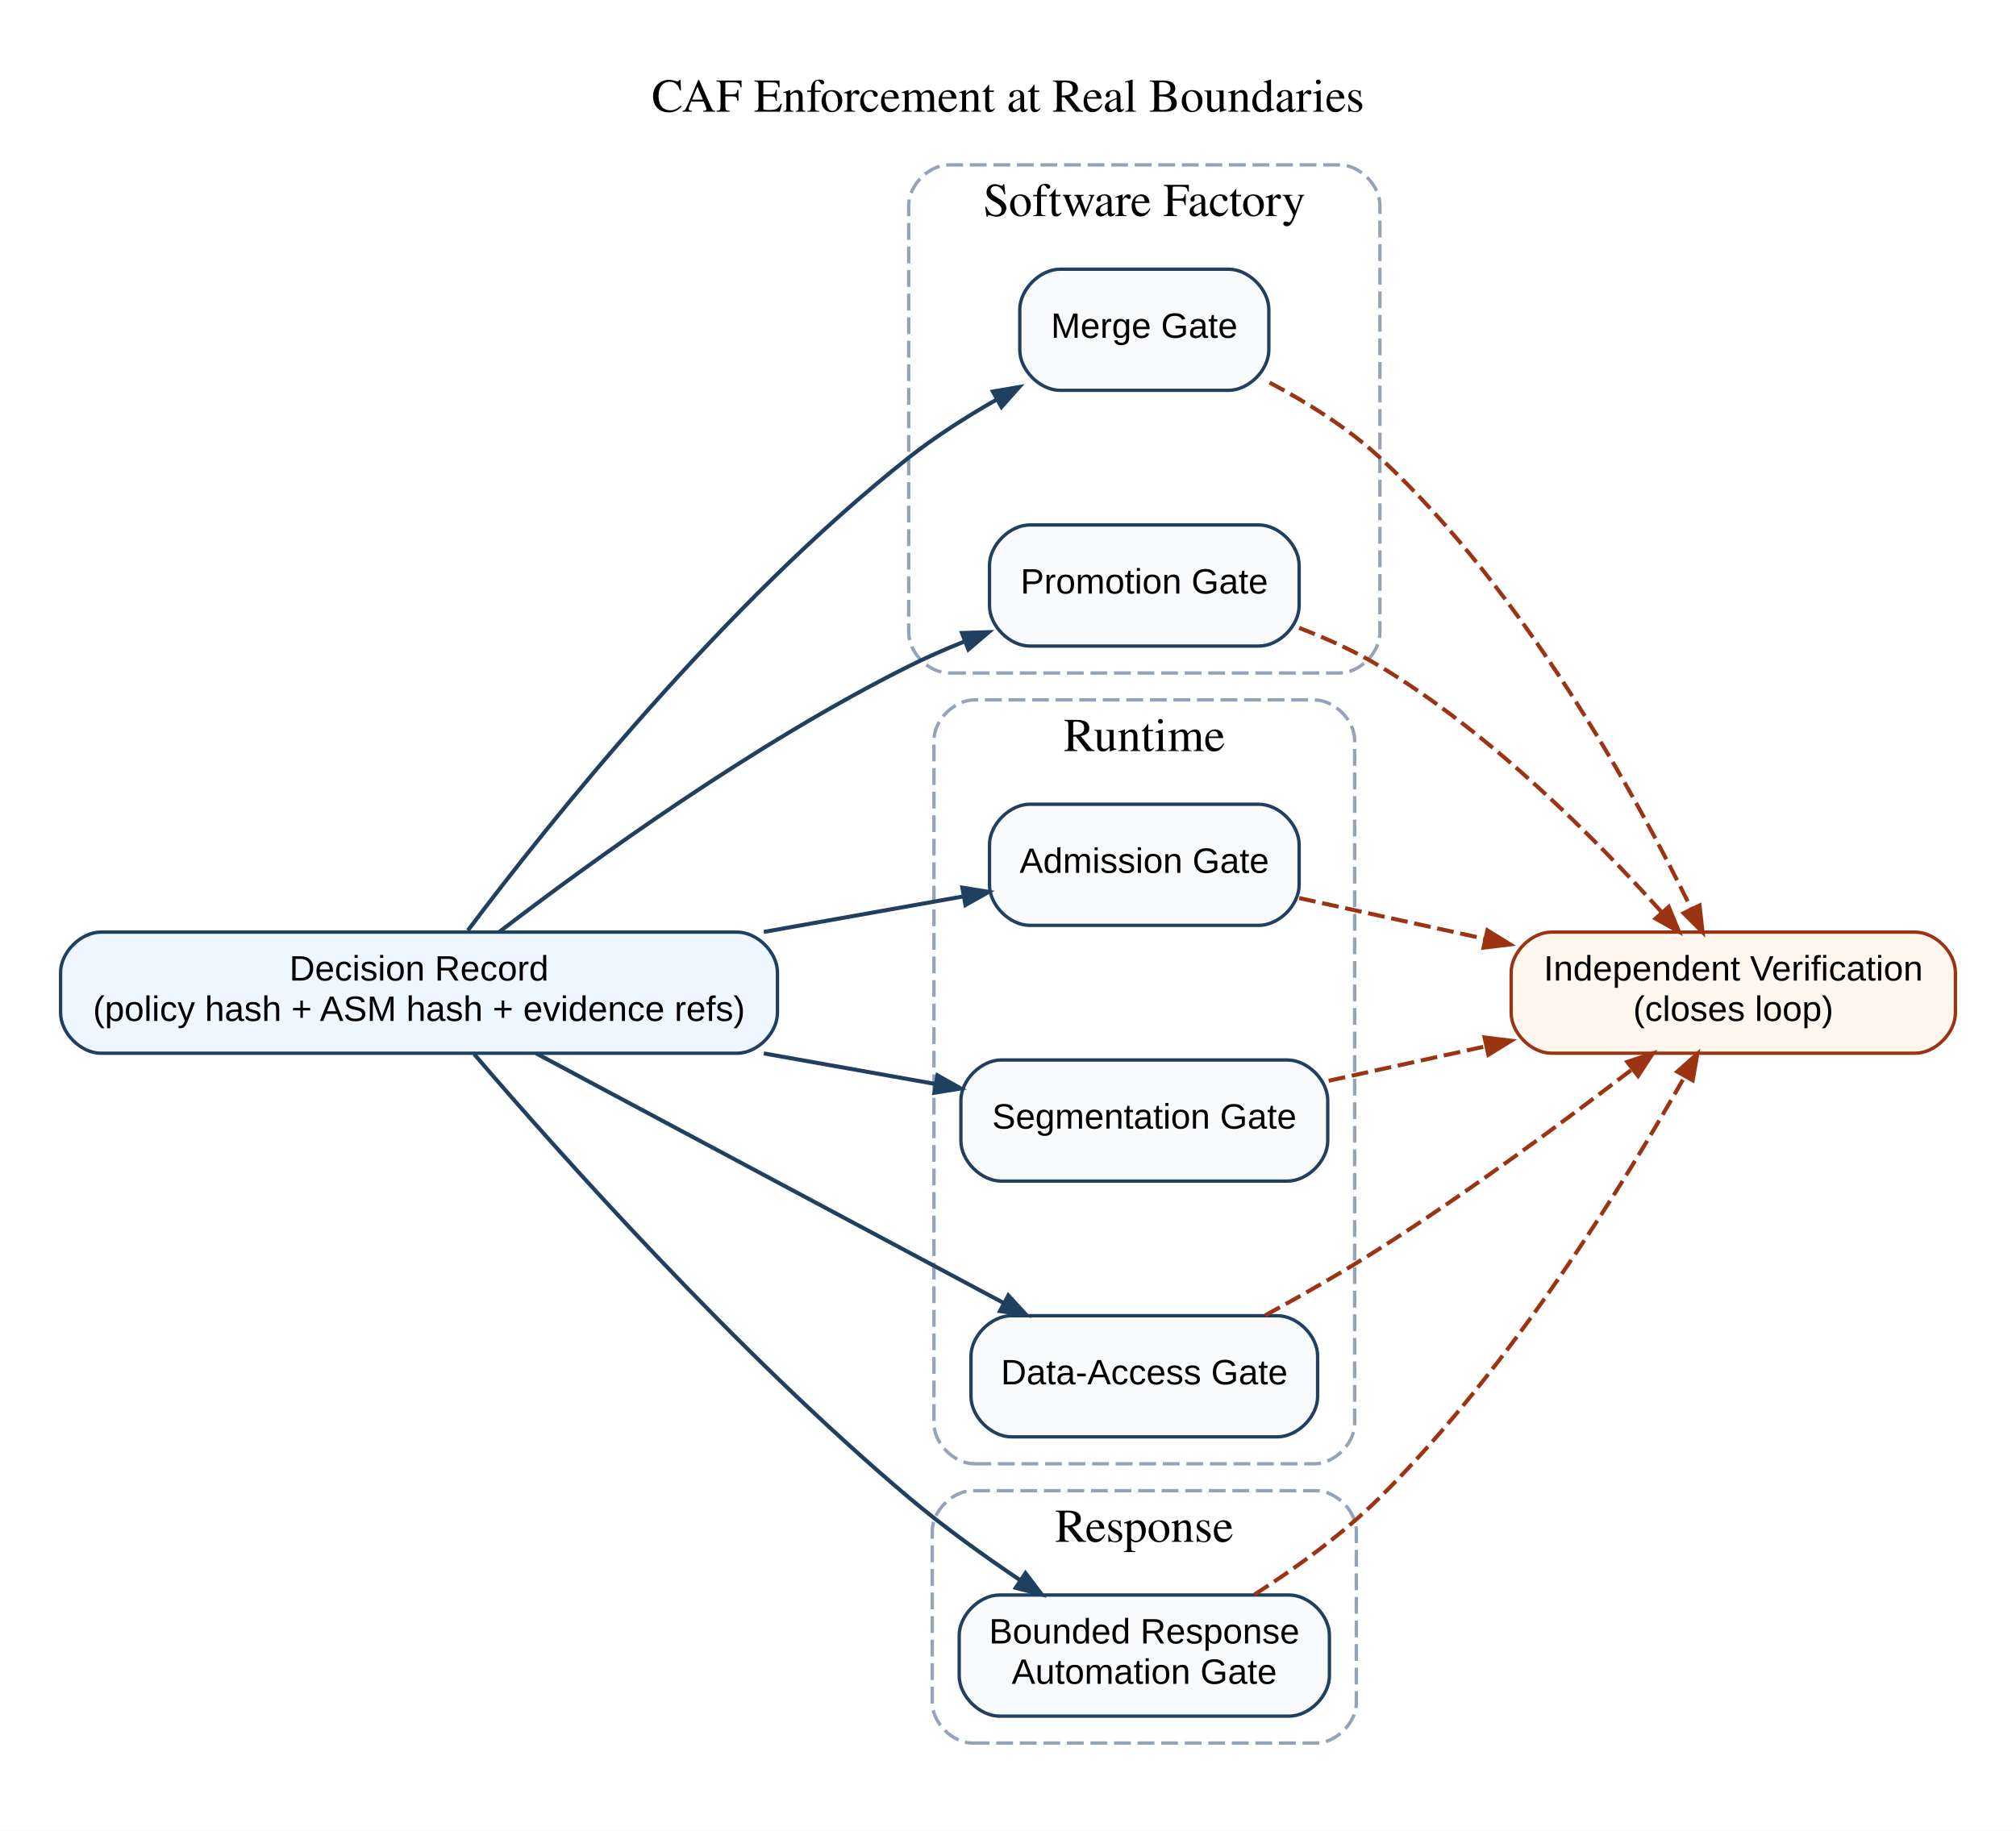
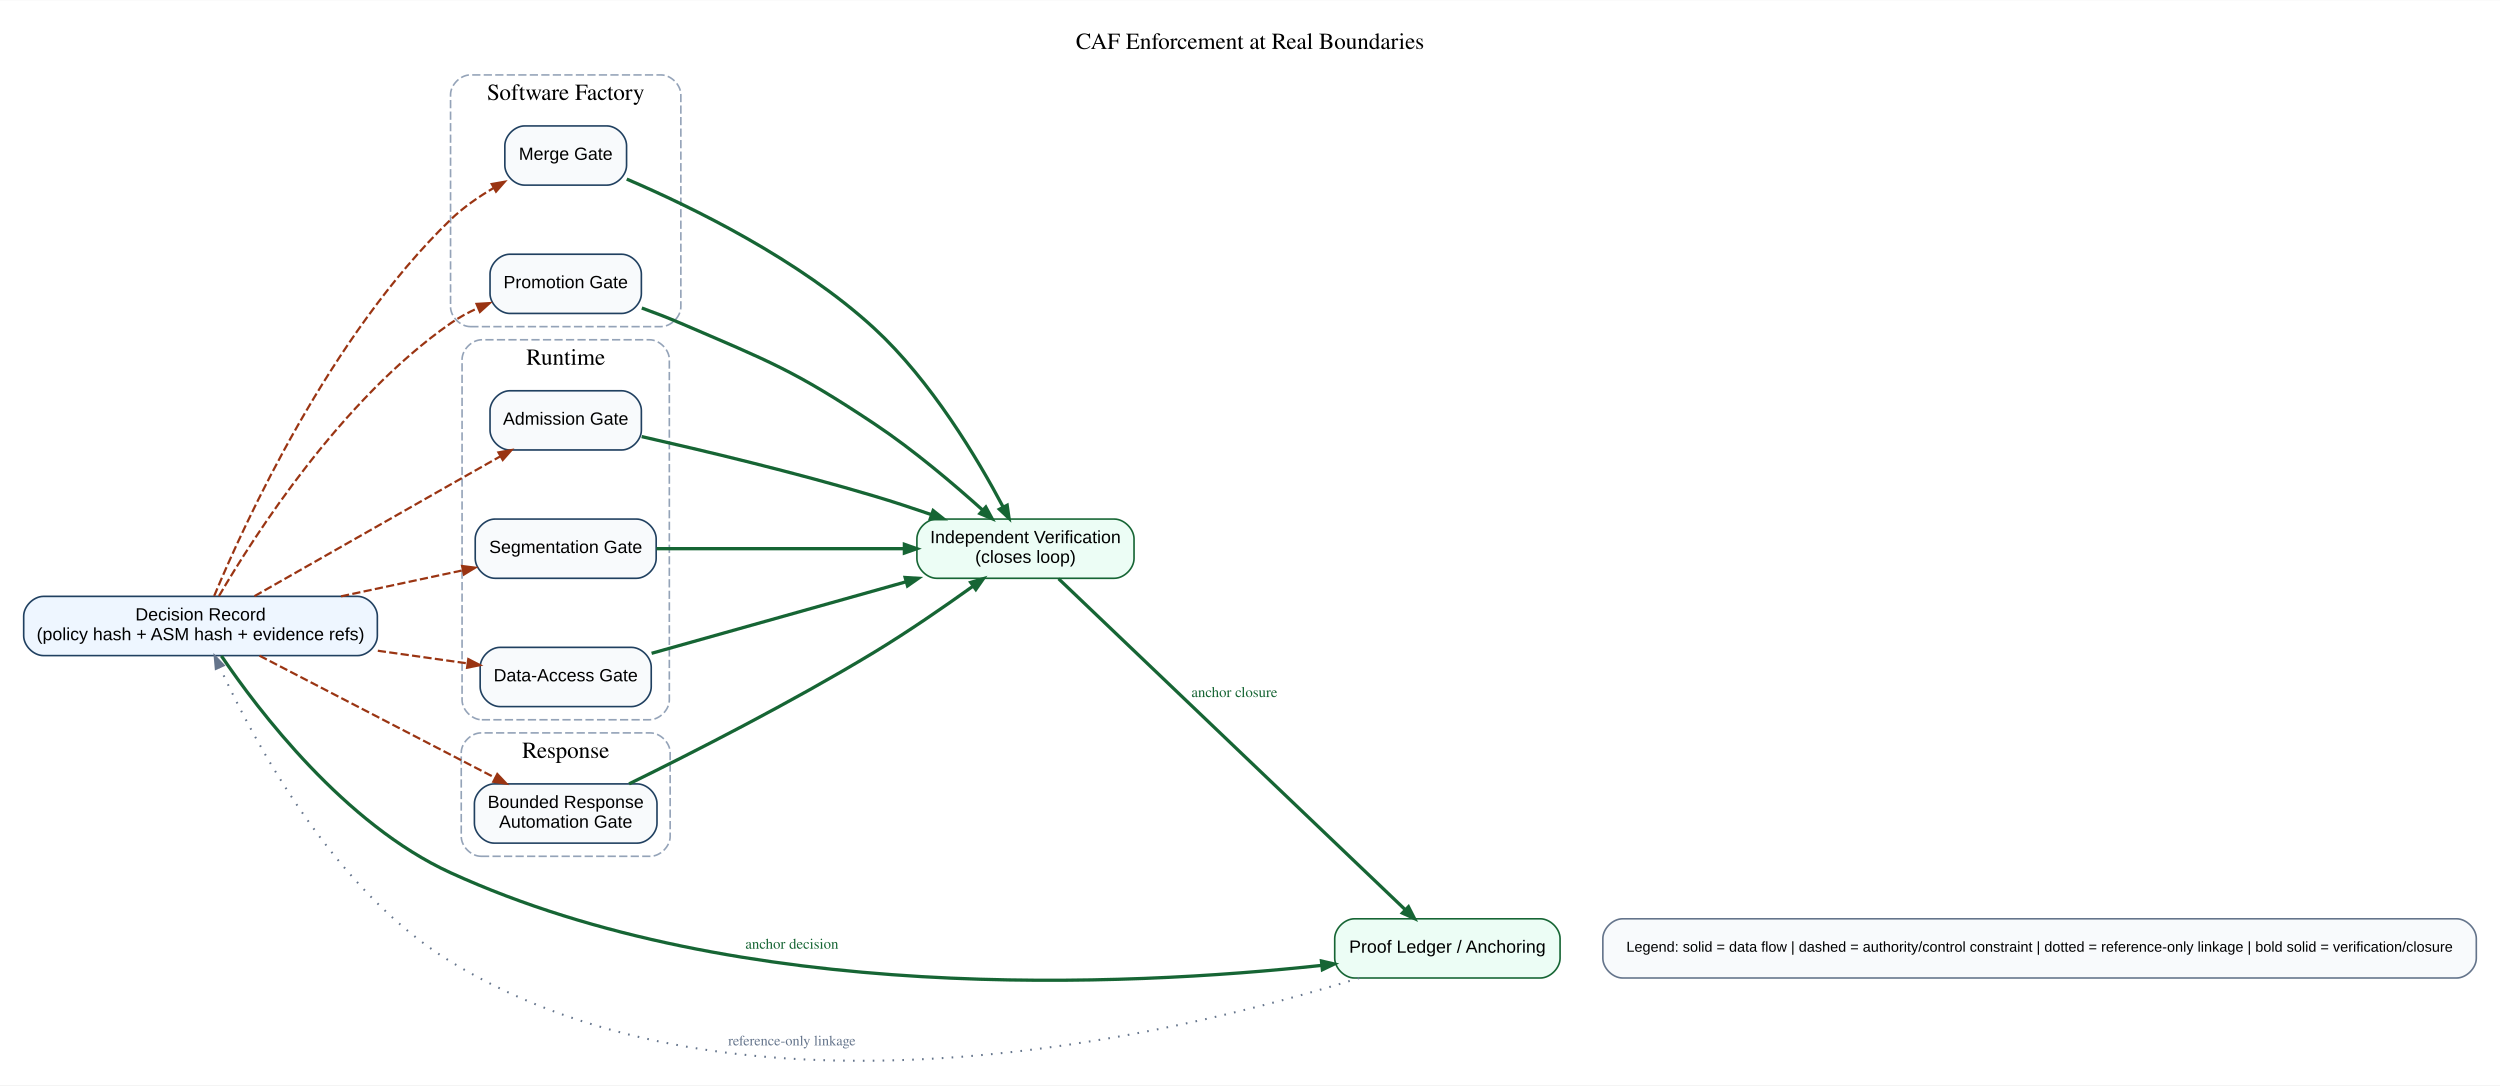
- <svg xmlns="http://www.w3.org/2000/svg" width="599pt" height="544pt" viewBox="0.00 0.00 599.00 544.00">
-   <g id="graph0" class="graph" transform="scale(1 1) rotate(0) translate(18 526)">
-     <polygon fill="white" stroke="transparent" points="-18,18 -18,-526 581,-526 581,18 -18,18" />
-     <text text-anchor="middle" x="281.5" y="-492.8" font-family="Times,serif" font-size="14.00">CAF Enforcement at Real Boundaries</text>
+ <svg xmlns="http://www.w3.org/2000/svg" width="1520pt" height="660pt" viewBox="0.00 0.00 1519.80 659.61">
+   <g id="graph0" class="graph" transform="scale(1 1) rotate(0) translate(14.4 645.21)">
+     <polygon fill="white" stroke="transparent" points="-14.4,14.4 -14.4,-645.21 1505.4,-645.21 1505.4,14.4 -14.4,14.4" />
+     <text text-anchor="middle" x="745.5" y="-615.61" font-family="Times,serif" font-size="14.00">CAF Enforcement at Real Boundaries</text>
    <g id="clust1" class="cluster">
-       <path fill="white" stroke="#94a3b8" stroke-dasharray="5,2" d="M264,-326C264,-326 380,-326 380,-326 386,-326 392,-332 392,-338 392,-338 392,-465 392,-465 392,-471 386,-477 380,-477 380,-477 264,-477 264,-477 258,-477 252,-471 252,-465 252,-465 252,-338 252,-338 252,-332 258,-326 264,-326" />
-       <text text-anchor="middle" x="322" y="-461.8" font-family="Times,serif" font-size="14.00">Software Factory</text>
+       <path fill="white" stroke="#94a3b8" stroke-dasharray="5,2" d="M271.5,-446.81C271.5,-446.81 387.5,-446.81 387.5,-446.81 393.5,-446.81 399.5,-452.81 399.5,-458.81 399.5,-458.81 399.5,-587.81 399.5,-587.81 399.5,-593.81 393.5,-599.81 387.5,-599.81 387.5,-599.81 271.5,-599.81 271.5,-599.81 265.5,-599.81 259.5,-593.81 259.5,-587.81 259.5,-587.81 259.5,-458.81 259.5,-458.81 259.5,-452.81 265.5,-446.81 271.5,-446.81" />
+       <text text-anchor="middle" x="329.5" y="-584.61" font-family="Times,serif" font-size="14.00">Software Factory</text>
    </g>
    <g id="clust2" class="cluster">
-       <path fill="white" stroke="#94a3b8" stroke-dasharray="5,2" d="M271.5,-91C271.5,-91 372.5,-91 372.5,-91 378.5,-91 384.5,-97 384.5,-103 384.5,-103 384.5,-306 384.5,-306 384.5,-312 378.5,-318 372.5,-318 372.5,-318 271.5,-318 271.5,-318 265.5,-318 259.5,-312 259.5,-306 259.5,-306 259.5,-103 259.5,-103 259.5,-97 265.5,-91 271.5,-91" />
-       <text text-anchor="middle" x="322" y="-302.8" font-family="Times,serif" font-size="14.00">Runtime</text>
+       <path fill="white" stroke="#94a3b8" stroke-dasharray="5,2" d="M278.5,-207.81C278.5,-207.81 380.5,-207.81 380.5,-207.81 386.5,-207.81 392.5,-213.81 392.5,-219.81 392.5,-219.81 392.5,-426.81 392.5,-426.81 392.5,-432.81 386.5,-438.81 380.5,-438.81 380.5,-438.81 278.5,-438.81 278.5,-438.81 272.5,-438.81 266.5,-432.81 266.5,-426.81 266.5,-426.81 266.5,-219.81 266.5,-219.81 266.5,-213.81 272.5,-207.81 278.5,-207.81" />
+       <text text-anchor="middle" x="329.5" y="-423.61" font-family="Times,serif" font-size="14.00">Runtime</text>
    </g>
    <g id="clust3" class="cluster">
-       <path fill="white" stroke="#94a3b8" stroke-dasharray="5,2" d="M271,-8C271,-8 373,-8 373,-8 379,-8 385,-14 385,-20 385,-20 385,-71 385,-71 385,-77 379,-83 373,-83 373,-83 271,-83 271,-83 265,-83 259,-77 259,-71 259,-71 259,-20 259,-20 259,-14 265,-8 271,-8" />
-       <text text-anchor="middle" x="322" y="-67.8" font-family="Times,serif" font-size="14.00">Response</text>
+       <path fill="white" stroke="#94a3b8" stroke-dasharray="5,2" d="M278,-124.81C278,-124.81 381,-124.81 381,-124.81 387,-124.81 393,-130.81 393,-136.81 393,-136.81 393,-187.81 393,-187.81 393,-193.81 387,-199.81 381,-199.81 381,-199.81 278,-199.81 278,-199.81 272,-199.81 266,-193.81 266,-187.81 266,-187.81 266,-136.81 266,-136.81 266,-130.81 272,-124.81 278,-124.81" />
+       <text text-anchor="middle" x="329.5" y="-184.61" font-family="Times,serif" font-size="14.00">Response</text>
    </g>
    <g id="node1" class="node">
-       <path fill="#eef6ff" stroke="#204060" d="M201,-249C201,-249 12,-249 12,-249 6,-249 0,-243 0,-237 0,-237 0,-225 0,-225 0,-219 6,-213 12,-213 12,-213 201,-213 201,-213 207,-213 213,-219 213,-225 213,-225 213,-237 213,-237 213,-243 207,-249 201,-249" />
-       <text text-anchor="middle" x="106.5" y="-234.6" font-family="Arial" font-size="10.50">Decision Record</text>
-       <text text-anchor="middle" x="106.5" y="-222.6" font-family="Arial" font-size="10.50">(policy hash + ASM hash + evidence refs)</text>
+       <path fill="#eef6ff" stroke="#204060" d="M203,-282.81C203,-282.81 12,-282.81 12,-282.81 6,-282.81 0,-276.81 0,-270.81 0,-270.81 0,-258.81 0,-258.81 0,-252.81 6,-246.81 12,-246.81 12,-246.81 203,-246.81 203,-246.81 209,-246.81 215,-252.81 215,-258.81 215,-258.81 215,-270.81 215,-270.81 215,-276.81 209,-282.81 203,-282.81" />
+       <text text-anchor="middle" x="107.5" y="-268.17" font-family="Arial" font-size="10.80">Decision Record</text>
+       <text text-anchor="middle" x="107.5" y="-256.17" font-family="Arial" font-size="10.80">(policy hash + ASM hash + evidence refs)</text>
    </g>
    <g id="node2" class="node">
-       <path fill="#f8fafc" stroke="#204060" d="M347,-446C347,-446 297,-446 297,-446 291,-446 285,-440 285,-434 285,-434 285,-422 285,-422 285,-416 291,-410 297,-410 297,-410 347,-410 347,-410 353,-410 359,-416 359,-422 359,-422 359,-434 359,-434 359,-440 353,-446 347,-446" />
-       <text text-anchor="middle" x="322" y="-425.6" font-family="Arial" font-size="10.50">Merge Gate</text>
+       <path fill="#f8fafc" stroke="#204060" d="M354.5,-568.81C354.5,-568.81 304.5,-568.81 304.5,-568.81 298.5,-568.81 292.5,-562.81 292.5,-556.81 292.5,-556.81 292.5,-544.81 292.5,-544.81 292.5,-538.81 298.5,-532.81 304.5,-532.81 304.5,-532.81 354.5,-532.81 354.5,-532.81 360.5,-532.81 366.5,-538.81 366.5,-544.81 366.5,-544.81 366.5,-556.81 366.5,-556.81 366.5,-562.81 360.5,-568.81 354.5,-568.81" />
+       <text text-anchor="middle" x="329.5" y="-548.17" font-family="Arial" font-size="10.80">Merge Gate</text>
    </g>
    <g id="edge1" class="edge">
-       <path fill="none" stroke="#204060" stroke-width="1.2" d="M121.02,-249.5C144.83,-281.17 196.96,-346.55 252,-390 259.95,-396.28 269.09,-402.11 278.05,-407.22" />
-       <polygon fill="#204060" stroke="#204060" stroke-width="1.2" points="277.01,-409.65 284.84,-410.99 279.56,-405.06 277.01,-409.65" />
+       <path fill="none" stroke="#9a3412" stroke-width="1.35" stroke-dasharray="5,2" d="M115.8,-283.07C134.17,-327.14 186.13,-440.91 259.5,-511.81 267.14,-519.19 276.46,-525.67 285.74,-531.12" />
+       <polygon fill="#9a3412" stroke="#9a3412" stroke-width="1.35" points="284.54,-533.5 292.46,-534.9 287.14,-528.86 284.54,-533.5" />
    </g>
    <g id="node3" class="node">
-       <path fill="#f8fafc" stroke="#204060" d="M356,-370C356,-370 288,-370 288,-370 282,-370 276,-364 276,-358 276,-358 276,-346 276,-346 276,-340 282,-334 288,-334 288,-334 356,-334 356,-334 362,-334 368,-340 368,-346 368,-346 368,-358 368,-358 368,-364 362,-370 356,-370" />
-       <text text-anchor="middle" x="322" y="-349.6" font-family="Arial" font-size="10.50">Promotion Gate</text>
+       <path fill="#f8fafc" stroke="#204060" d="M363.5,-490.81C363.5,-490.81 295.5,-490.81 295.5,-490.81 289.5,-490.81 283.5,-484.81 283.5,-478.81 283.5,-478.81 283.5,-466.81 283.5,-466.81 283.5,-460.81 289.5,-454.81 295.5,-454.81 295.5,-454.81 363.5,-454.81 363.5,-454.81 369.5,-454.81 375.5,-460.81 375.5,-466.81 375.5,-466.81 375.5,-478.81 375.5,-478.81 375.5,-484.81 369.5,-490.81 363.5,-490.81" />
+       <text text-anchor="middle" x="329.5" y="-470.17" font-family="Arial" font-size="10.80">Promotion Gate</text>
    </g>
    <g id="edge2" class="edge">
-       <path fill="none" stroke="#204060" stroke-width="1.2" d="M130.39,-249.09C157.97,-270.23 206.31,-305.2 252,-328 257.27,-330.63 262.89,-333.09 268.57,-335.37" />
-       <polygon fill="#204060" stroke="#204060" stroke-width="1.2" points="267.83,-337.89 275.77,-338.14 269.72,-332.99 267.83,-337.89" />
+       <path fill="none" stroke="#9a3412" stroke-width="1.35" stroke-dasharray="5,2" d="M118.71,-283.03C140.12,-319.65 193.24,-402.58 259.5,-448.81 264.55,-452.33 270.16,-455.38 275.94,-458" />
+       <polygon fill="#9a3412" stroke="#9a3412" stroke-width="1.35" points="275.29,-460.62 283.32,-461.11 277.35,-455.71 275.29,-460.62" />
    </g>
    <g id="node4" class="node">
-       <path fill="#f8fafc" stroke="#204060" d="M356,-287C356,-287 288,-287 288,-287 282,-287 276,-281 276,-275 276,-275 276,-263 276,-263 276,-257 282,-251 288,-251 288,-251 356,-251 356,-251 362,-251 368,-257 368,-263 368,-263 368,-275 368,-275 368,-281 362,-287 356,-287" />
-       <text text-anchor="middle" x="322" y="-266.6" font-family="Arial" font-size="10.50">Admission Gate</text>
+       <path fill="#f8fafc" stroke="#204060" d="M363.5,-407.81C363.5,-407.81 295.5,-407.81 295.5,-407.81 289.5,-407.81 283.5,-401.81 283.5,-395.81 283.5,-395.81 283.5,-383.81 283.5,-383.81 283.5,-377.81 289.5,-371.81 295.5,-371.81 295.5,-371.81 363.5,-371.81 363.5,-371.81 369.5,-371.81 375.5,-377.81 375.5,-383.81 375.5,-383.81 375.5,-395.81 375.5,-395.81 375.5,-401.81 369.5,-407.81 363.5,-407.81" />
+       <text text-anchor="middle" x="329.5" y="-387.17" font-family="Arial" font-size="10.80">Admission Gate</text>
    </g>
    <g id="edge3" class="edge">
-       <path fill="none" stroke="#204060" stroke-width="1.2" d="M208.94,-249.05C229.46,-252.71 250.24,-256.41 268.25,-259.61" />
-       <polygon fill="#204060" stroke="#204060" stroke-width="1.2" points="267.94,-262.22 275.78,-260.95 268.86,-257.05 267.94,-262.22" />
+       <path fill="none" stroke="#9a3412" stroke-width="1.35" stroke-dasharray="5,2" d="M140.3,-282.96C170.84,-300.38 218.3,-327.43 259.5,-350.81 269.32,-356.38 279.94,-362.39 289.83,-367.98" />
+       <polygon fill="#9a3412" stroke="#9a3412" stroke-width="1.35" points="288.61,-370.35 296.54,-371.77 291.23,-365.72 288.61,-370.35" />
    </g>
    <g id="node5" class="node">
-       <path fill="#f8fafc" stroke="#204060" d="M364.5,-211C364.5,-211 279.5,-211 279.5,-211 273.5,-211 267.5,-205 267.5,-199 267.5,-199 267.5,-187 267.5,-187 267.5,-181 273.5,-175 279.5,-175 279.5,-175 364.5,-175 364.5,-175 370.5,-175 376.5,-181 376.5,-187 376.5,-187 376.5,-199 376.5,-199 376.5,-205 370.5,-211 364.5,-211" />
-       <text text-anchor="middle" x="322" y="-190.6" font-family="Arial" font-size="10.50">Segmentation Gate</text>
+       <path fill="#f8fafc" stroke="#204060" d="M372.5,-329.81C372.5,-329.81 286.5,-329.81 286.5,-329.81 280.5,-329.81 274.5,-323.81 274.5,-317.81 274.5,-317.81 274.5,-305.81 274.5,-305.81 274.5,-299.81 280.5,-293.81 286.5,-293.81 286.5,-293.81 372.5,-293.81 372.5,-293.81 378.5,-293.81 384.5,-299.81 384.5,-305.81 384.5,-305.81 384.5,-317.81 384.5,-317.81 384.5,-323.81 378.5,-329.81 372.5,-329.81" />
+       <text text-anchor="middle" x="329.5" y="-309.17" font-family="Arial" font-size="10.80">Segmentation Gate</text>
    </g>
    <g id="edge4" class="edge">
-       <path fill="none" stroke="#204060" stroke-width="1.2" d="M208.94,-212.95C226.32,-209.85 243.89,-206.72 259.8,-203.89" />
-       <polygon fill="#204060" stroke="#204060" stroke-width="1.2" points="260.54,-206.43 267.47,-202.53 259.62,-201.26 260.54,-206.43" />
+       <path fill="none" stroke="#9a3412" stroke-width="1.35" stroke-dasharray="5,2" d="M192.93,-282.84C217.53,-288.1 243.94,-293.74 266.86,-298.64" />
+       <polygon fill="#9a3412" stroke="#9a3412" stroke-width="1.35" points="266.5,-301.28 274.49,-300.27 267.61,-296.08 266.5,-301.28" />
    </g>
    <g id="node6" class="node">
-       <path fill="#f8fafc" stroke="#204060" d="M361.5,-135C361.5,-135 282.5,-135 282.5,-135 276.5,-135 270.5,-129 270.5,-123 270.5,-123 270.5,-111 270.5,-111 270.5,-105 276.5,-99 282.5,-99 282.5,-99 361.5,-99 361.5,-99 367.5,-99 373.5,-105 373.5,-111 373.5,-111 373.5,-123 373.5,-123 373.5,-129 367.5,-135 361.5,-135" />
-       <text text-anchor="middle" x="322" y="-114.6" font-family="Arial" font-size="10.50">Data-Access Gate</text>
+       <path fill="#f8fafc" stroke="#204060" d="M369.5,-251.81C369.5,-251.81 289.5,-251.81 289.5,-251.81 283.5,-251.81 277.5,-245.81 277.5,-239.81 277.5,-239.81 277.5,-227.81 277.5,-227.81 277.5,-221.81 283.5,-215.81 289.5,-215.81 289.5,-215.81 369.5,-215.81 369.5,-215.81 375.5,-215.81 381.5,-221.81 381.5,-227.81 381.5,-227.81 381.5,-239.81 381.5,-239.81 381.5,-245.81 375.5,-251.81 369.5,-251.81" />
+       <text text-anchor="middle" x="329.5" y="-231.17" font-family="Arial" font-size="10.80">Data-Access Gate</text>
    </g>
    <g id="edge5" class="edge">
-       <path fill="none" stroke="#204060" stroke-width="1.2" d="M141.33,-212.94C179.01,-192.82 239.91,-160.3 280.2,-138.79" />
-       <polygon fill="#204060" stroke="#204060" stroke-width="1.2" points="281.6,-141.02 286.98,-135.17 279.12,-136.38 281.6,-141.02" />
+       <path fill="none" stroke="#9a3412" stroke-width="1.35" stroke-dasharray="5,2" d="M215.28,-249.76C234.08,-247.11 253,-244.45 269.85,-242.07" />
+       <polygon fill="#9a3412" stroke="#9a3412" stroke-width="1.35" points="270.28,-244.7 277.44,-241 269.54,-239.43 270.28,-244.7" />
    </g>
    <g id="node7" class="node">
-       <path fill="#f8fafc" stroke="#204060" d="M365,-52C365,-52 279,-52 279,-52 273,-52 267,-46 267,-40 267,-40 267,-28 267,-28 267,-22 273,-16 279,-16 279,-16 365,-16 365,-16 371,-16 377,-22 377,-28 377,-28 377,-40 377,-40 377,-46 371,-52 365,-52" />
-       <text text-anchor="middle" x="322" y="-37.6" font-family="Arial" font-size="10.50">Bounded Response</text>
-       <text text-anchor="middle" x="322" y="-25.6" font-family="Arial" font-size="10.50">Automation Gate</text>
+       <path fill="#f8fafc" stroke="#204060" d="M373,-168.81C373,-168.81 286,-168.81 286,-168.81 280,-168.81 274,-162.81 274,-156.81 274,-156.81 274,-144.81 274,-144.81 274,-138.81 280,-132.81 286,-132.81 286,-132.81 373,-132.81 373,-132.81 379,-132.81 385,-138.81 385,-144.81 385,-144.81 385,-156.81 385,-156.81 385,-162.81 379,-168.81 373,-168.81" />
+       <text text-anchor="middle" x="329.5" y="-154.17" font-family="Arial" font-size="10.80">Bounded Response</text>
+       <text text-anchor="middle" x="329.5" y="-142.17" font-family="Arial" font-size="10.80">Automation Gate</text>
    </g>
    <g id="edge6" class="edge">
-       <path fill="none" stroke="#204060" stroke-width="1.2" d="M122.88,-212.74C148.18,-183.27 200.88,-124.15 252,-81 262.28,-72.33 274.17,-63.76 285.16,-56.37" />
-       <polygon fill="#204060" stroke="#204060" stroke-width="1.2" points="286.7,-58.5 291.5,-52.17 283.8,-54.12 286.7,-58.5" />
+       <path fill="none" stroke="#9a3412" stroke-width="1.35" stroke-dasharray="5,2" d="M143.36,-246.74C182.19,-226.62 244.94,-194.11 286.46,-172.59" />
+       <polygon fill="#9a3412" stroke="#9a3412" stroke-width="1.35" points="287.92,-174.83 293.44,-168.97 285.47,-170.11 287.92,-174.83" />
+     </g>
+     <g id="node9" class="node">
+       <path fill="#ecfdf5" stroke="#166534" d="M922,-86.81C922,-86.81 809,-86.81 809,-86.81 803,-86.81 797,-80.81 797,-74.81 797,-74.81 797,-62.81 797,-62.81 797,-56.81 803,-50.81 809,-50.81 809,-50.81 922,-50.81 922,-50.81 928,-50.81 934,-56.81 934,-62.81 934,-62.81 934,-74.81 934,-74.81 934,-80.81 928,-86.81 922,-86.81" />
+       <text text-anchor="middle" x="865.5" y="-66.17" font-family="Arial" font-size="10.80">Proof Ledger / Anchoring</text>
+     </g>
+     <g id="edge13" class="edge">
+       <path fill="none" stroke="#166534" stroke-width="2" d="M120.17,-246.64C142.58,-213.57 195.15,-144.24 259.5,-114.81 435.49,-34.31 670.46,-45.66 789.13,-58.49" />
+       <polygon fill="#166534" stroke="#166534" stroke-width="2" points="788.93,-61.14 796.77,-59.33 789.51,-55.85 788.93,-61.14" />
+       <text text-anchor="middle" x="467" y="-68.61" font-family="Times,serif" font-size="9.00" fill="#166534">anchor decision</text>
    </g>
    <g id="node8" class="node">
-       <path fill="#fff7ed" stroke="#9a3412" d="M551,-249C551,-249 443,-249 443,-249 437,-249 431,-243 431,-237 431,-237 431,-225 431,-225 431,-219 437,-213 443,-213 443,-213 551,-213 551,-213 557,-213 563,-219 563,-225 563,-225 563,-237 563,-237 563,-243 557,-249 551,-249" />
-       <text text-anchor="middle" x="497" y="-234.6" font-family="Arial" font-size="10.50">Independent Verification</text>
-       <text text-anchor="middle" x="497" y="-222.6" font-family="Arial" font-size="10.50">(closes loop)</text>
+       <path fill="#ecfdf5" stroke="#166534" d="M663,-329.81C663,-329.81 555,-329.81 555,-329.81 549,-329.81 543,-323.81 543,-317.81 543,-317.81 543,-305.81 543,-305.81 543,-299.81 549,-293.81 555,-293.81 555,-293.81 663,-293.81 663,-293.81 669,-293.81 675,-299.81 675,-305.81 675,-305.81 675,-317.81 675,-317.81 675,-323.81 669,-329.81 663,-329.81" />
+       <text text-anchor="middle" x="609" y="-315.17" font-family="Arial" font-size="10.80">Independent Verification</text>
+       <text text-anchor="middle" x="609" y="-303.17" font-family="Arial" font-size="10.80">(closes loop)</text>
    </g>
    <g id="edge7" class="edge">
-       <path fill="none" stroke="#9a3412" stroke-width="1.2" stroke-dasharray="5,2" d="M359.24,-412.29C370.51,-406.34 382.47,-398.83 392,-390 434.8,-350.33 468.11,-289.55 484.61,-255.79" />
-       <polygon fill="#9a3412" stroke="#9a3412" stroke-width="1.2" points="486.98,-256.91 487.87,-249.01 482.25,-254.63 486.98,-256.91" />
+       <path fill="none" stroke="#166534" stroke-width="2" d="M366.61,-536.48C406.66,-519.31 471.6,-487.56 517,-445.81 551.73,-413.87 580.03,-366.24 595.4,-337.2" />
+       <polygon fill="#166534" stroke="#166534" stroke-width="2" points="597.88,-338.21 599.03,-330.24 593.16,-335.75 597.88,-338.21" />
    </g>
    <g id="edge8" class="edge">
-       <path fill="none" stroke="#9a3412" stroke-width="1.2" stroke-dasharray="5,2" d="M368.03,-339.39C376.28,-336.23 384.61,-332.45 392,-328 424.85,-308.19 456.14,-276.69 475.66,-254.99" />
-       <polygon fill="#9a3412" stroke="#9a3412" stroke-width="1.2" points="477.83,-256.5 480.84,-249.15 473.9,-253.01 477.83,-256.5" />
+       <path fill="none" stroke="#166534" stroke-width="2" d="M375.77,-458.11C383.75,-455.22 391.93,-452.07 399.5,-448.81 453.54,-425.53 468.02,-420.41 517,-387.81 540.71,-372.03 565.37,-351.1 583.03,-335.21" />
+       <polygon fill="#166534" stroke="#166534" stroke-width="2" points="584.9,-337.1 588.74,-330.02 581.32,-333.16 584.9,-337.1" />
    </g>
    <g id="edge9" class="edge">
-       <path fill="none" stroke="#9a3412" stroke-width="1.2" stroke-dasharray="5,2" d="M368,-259.12C384.88,-255.41 404.53,-251.09 423.29,-246.97" />
-       <polygon fill="#9a3412" stroke="#9a3412" stroke-width="1.2" points="423.94,-249.52 430.7,-245.34 422.81,-244.39 423.94,-249.52" />
+       <path fill="none" stroke="#166534" stroke-width="2" d="M375.67,-379.95C413.65,-371.36 469.23,-358.06 517,-343.81 528.32,-340.43 540.31,-336.48 551.75,-332.54" />
+       <polygon fill="#166534" stroke="#166534" stroke-width="2" points="552.87,-334.96 559.17,-329.95 551.12,-329.94 552.87,-334.96" />
    </g>
    <g id="edge10" class="edge">
-       <path fill="none" stroke="#9a3412" stroke-width="1.2" stroke-dasharray="5,2" d="M376.79,-204.82C391.54,-208.05 407.77,-211.62 423.38,-215.05" />
-       <polygon fill="#9a3412" stroke="#9a3412" stroke-width="1.2" points="423.1,-217.68 430.99,-216.72 424.23,-212.55 423.1,-217.68" />
+       <path fill="none" stroke="#166534" stroke-width="2" d="M384.66,-311.81C427.62,-311.81 488.07,-311.81 535.24,-311.81" />
+       <polygon fill="#166534" stroke="#166534" stroke-width="2" points="535.39,-314.47 542.99,-311.81 535.39,-309.15 535.39,-314.47" />
    </g>
    <g id="edge11" class="edge">
-       <path fill="none" stroke="#9a3412" stroke-width="1.2" stroke-dasharray="5,2" d="M357.9,-135.09C368.98,-141.13 381.16,-148.09 392,-155 418.15,-171.66 446.48,-192.57 466.96,-208.24" />
-       <polygon fill="#9a3412" stroke="#9a3412" stroke-width="1.2" points="465.51,-210.43 473.05,-212.92 468.71,-206.27 465.51,-210.43" />
+       <path fill="none" stroke="#166534" stroke-width="2" d="M381.72,-248.2C425.22,-260.43 488.11,-278.11 536.56,-291.73" />
+       <polygon fill="#166534" stroke="#166534" stroke-width="2" points="535.86,-294.29 543.9,-293.79 537.3,-289.17 535.86,-294.29" />
    </g>
    <g id="edge12" class="edge">
-       <path fill="none" stroke="#9a3412" stroke-width="1.2" stroke-dasharray="5,2" d="M354.72,-52.13C367.13,-60.08 380.99,-70.08 392,-81 430.91,-119.59 464.7,-174.48 482.54,-206.05" />
-       <polygon fill="#9a3412" stroke="#9a3412" stroke-width="1.2" points="480.36,-207.53 486.31,-212.8 484.94,-204.97 480.36,-207.53" />
+       <path fill="none" stroke="#166534" stroke-width="2" d="M368.04,-168.85C406.23,-187.59 466.79,-218.39 517,-248.81 537.46,-261.2 559.54,-276.44 576.82,-288.82" />
+       <polygon fill="#166534" stroke="#166534" stroke-width="2" points="575.72,-291.3 583.44,-293.59 578.83,-286.99 575.72,-291.3" />
+     </g>
+     <g id="edge14" class="edge">
+       <path fill="none" stroke="#166534" stroke-width="2" d="M629.13,-293.54C674.65,-250.07 789.4,-140.51 839.95,-92.25" />
+       <polygon fill="#166534" stroke="#166534" stroke-width="2" points="841.84,-94.12 845.5,-86.95 838.16,-90.28 841.84,-94.12" />
+       <text text-anchor="middle" x="736" y="-221.61" font-family="Times,serif" font-size="9.00" fill="#166534">anchor closure</text>
+     </g>
+     <g id="edge15" class="edge">
+       <path fill="none" stroke="#64748b" stroke-width="1.25" stroke-dasharray="1,5" d="M811.89,-50.8C700.49,-16.12 436.52,47.38 259.5,-60.81 188.24,-104.36 139.73,-195.24 119.34,-239.5" />
+       <polygon fill="#64748b" stroke="#64748b" stroke-width="1.25" points="116.79,-238.68 116.08,-246.7 121.64,-240.87 116.79,-238.68" />
+       <text text-anchor="middle" x="467" y="-9.85" font-family="Times,serif" font-size="8.70" fill="#64748b">reference-only linkage</text>
+     </g>
+     <g id="node10" class="node">
+       <path fill="#f8fafc" stroke="#64748b" d="M1479,-86.81C1479,-86.81 972,-86.81 972,-86.81 966,-86.81 960,-80.81 960,-74.81 960,-74.81 960,-62.81 960,-62.81 960,-56.81 966,-50.81 972,-50.81 972,-50.81 1479,-50.81 1479,-50.81 1485,-50.81 1491,-56.81 1491,-62.81 1491,-62.81 1491,-74.81 1491,-74.81 1491,-80.81 1485,-86.81 1479,-86.81" />
+       <text text-anchor="middle" x="1225.5" y="-66.77" font-family="Arial" font-size="8.80">Legend: solid = data flow | dashed = authority/control constraint | dotted = reference-only linkage | bold solid = verification/closure</text>
    </g>
  </g>
</svg>
